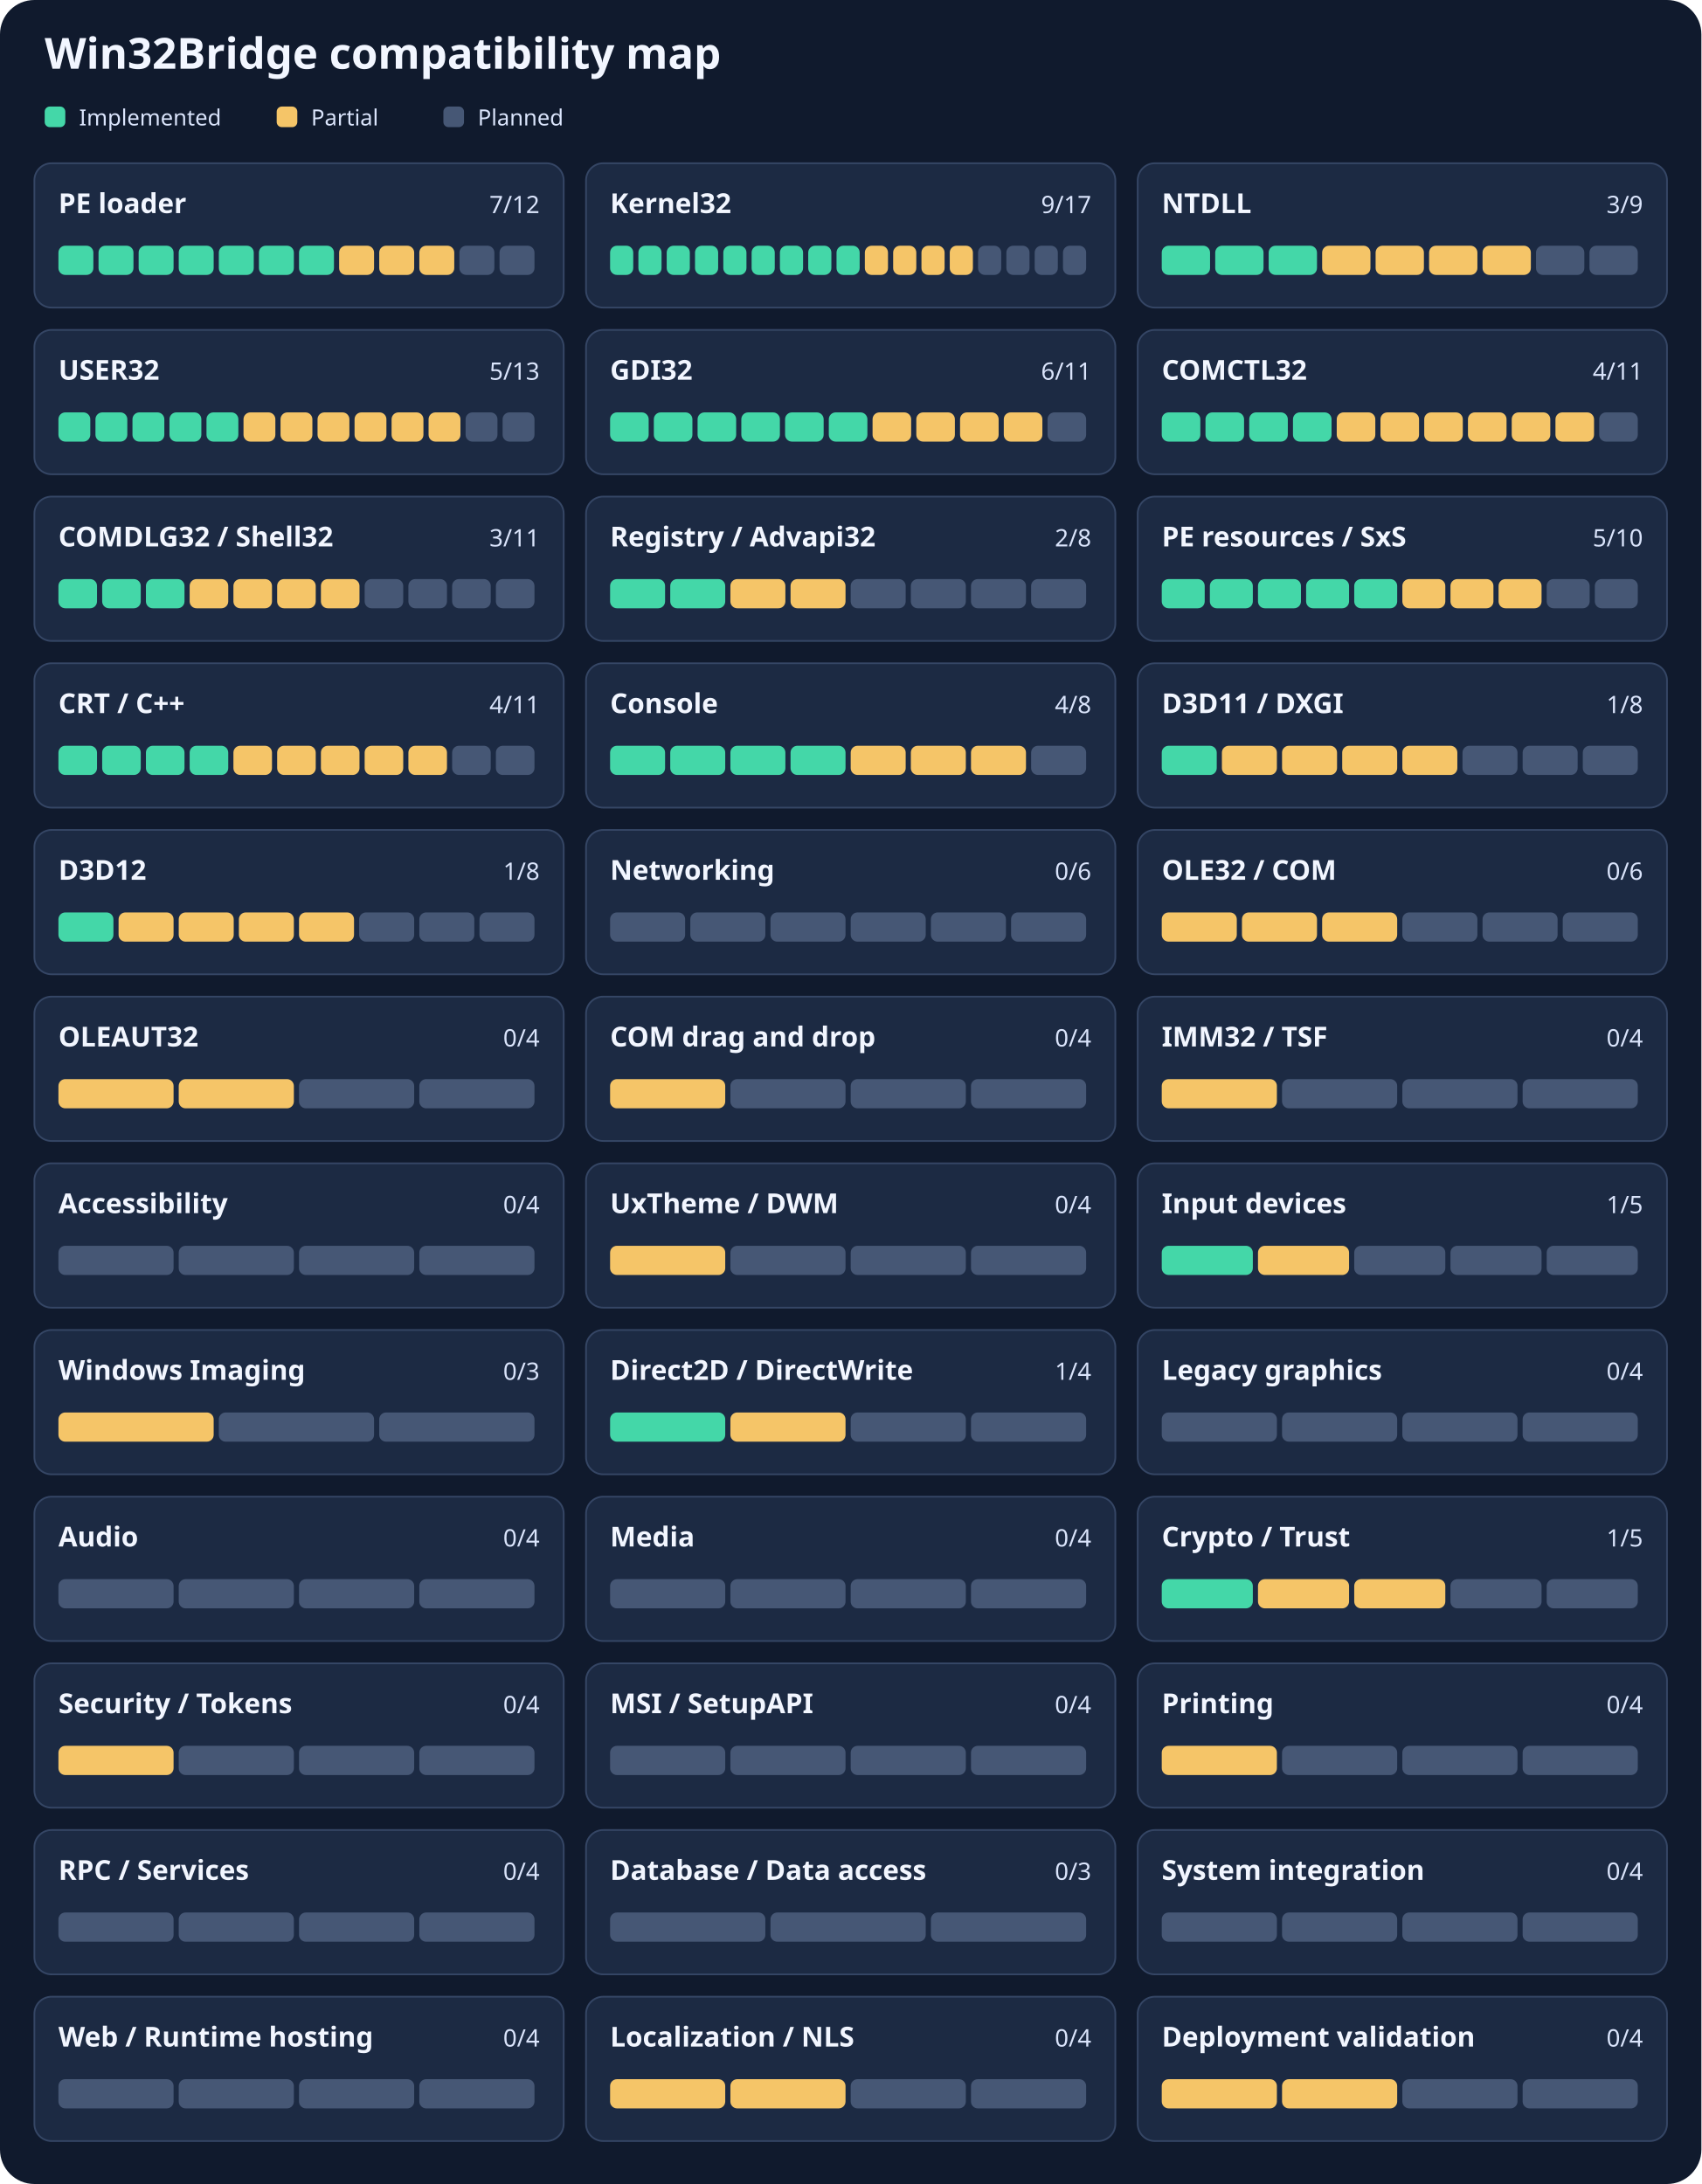
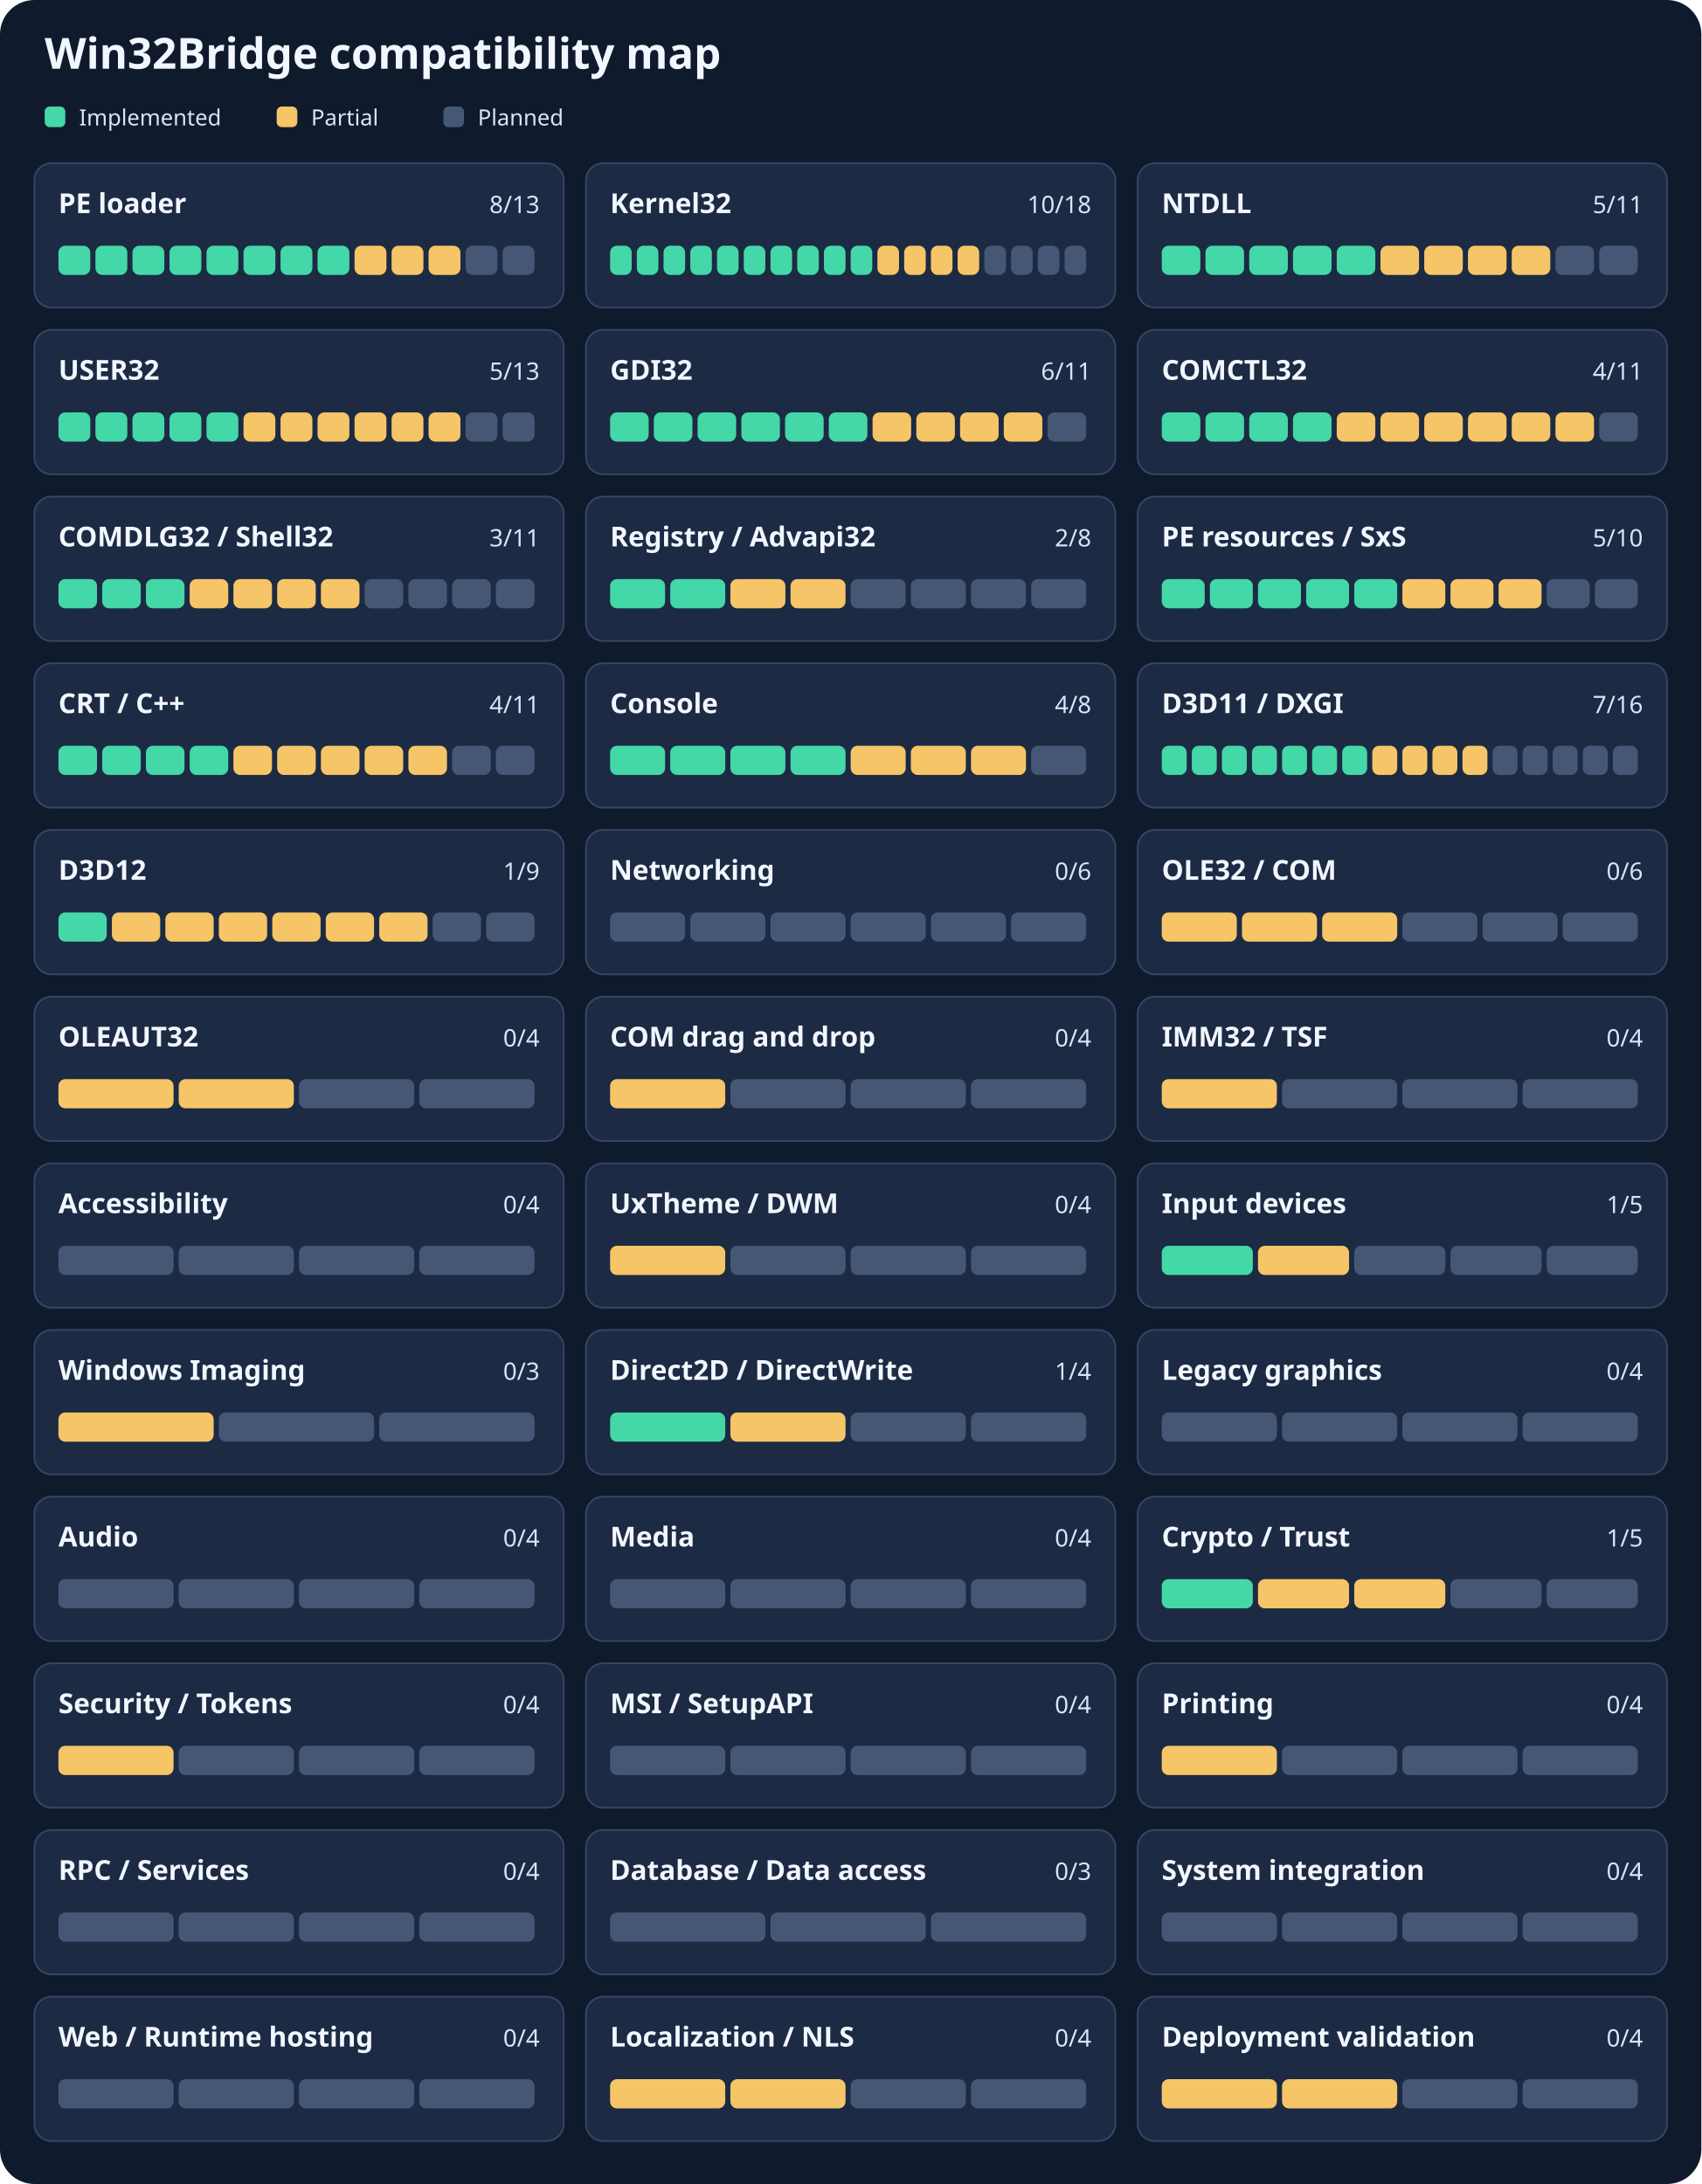
<svg xmlns="http://www.w3.org/2000/svg" width="990" height="1271" viewBox="0 0 990 1271" role="img" aria-labelledby="title desc">
  <rect width="990" height="1271" rx="20" fill="#101a2d" />
  <g font-family="system-ui, Segoe UI, sans-serif">
    <text x="26" y="40" font-size="25" font-weight="700" fill="#f2f6ff">Win32Bridge compatibility map</text>
    <rect x="26" y="62" width="12" height="12" rx="3" fill="#44d7a8" />
    <text x="46" y="73" font-size="13" fill="#dae4fb">Implemented</text>
    <rect x="161" y="62" width="12" height="12" rx="3" fill="#f5c568" />
    <text x="181" y="73" font-size="13" fill="#dae4fb">Partial</text>
    <rect x="258" y="62" width="12" height="12" rx="3" fill="#465775" />
    <text x="278" y="73" font-size="13" fill="#dae4fb">Planned</text>
    <g>
      <rect x="20" y="95" width="308" height="84" rx="10" fill="#1c2a43" stroke="#354665" />
      <text x="34" y="124" font-size="16" font-weight="650" fill="#f2f6ff">PE loader</text>
-       <text x="314" y="124" text-anchor="end" font-size="14" fill="#dae4fb">7/12</text>
-       <rect x="34.00" y="143" width="20.33" height="17" rx="4" fill="#44d7a8" />
-       <rect x="57.33" y="143" width="20.33" height="17" rx="4" fill="#44d7a8" />
-       <rect x="80.67" y="143" width="20.33" height="17" rx="4" fill="#44d7a8" />
-       <rect x="104.00" y="143" width="20.33" height="17" rx="4" fill="#44d7a8" />
-       <rect x="127.33" y="143" width="20.33" height="17" rx="4" fill="#44d7a8" />
-       <rect x="150.67" y="143" width="20.33" height="17" rx="4" fill="#44d7a8" />
-       <rect x="174.00" y="143" width="20.33" height="17" rx="4" fill="#44d7a8" />
-       <rect x="197.33" y="143" width="20.33" height="17" rx="4" fill="#f5c568" />
-       <rect x="220.67" y="143" width="20.33" height="17" rx="4" fill="#f5c568" />
-       <rect x="244.00" y="143" width="20.33" height="17" rx="4" fill="#f5c568" />
-       <rect x="267.33" y="143" width="20.33" height="17" rx="4" fill="#465775" />
-       <rect x="290.67" y="143" width="20.33" height="17" rx="4" fill="#465775" />
+       <text x="314" y="124" text-anchor="end" font-size="14" fill="#dae4fb">8/13</text>
+       <rect x="34.00" y="143" width="18.54" height="17" rx="4" fill="#44d7a8" />
+       <rect x="55.54" y="143" width="18.54" height="17" rx="4" fill="#44d7a8" />
+       <rect x="77.08" y="143" width="18.54" height="17" rx="4" fill="#44d7a8" />
+       <rect x="98.62" y="143" width="18.54" height="17" rx="4" fill="#44d7a8" />
+       <rect x="120.15" y="143" width="18.54" height="17" rx="4" fill="#44d7a8" />
+       <rect x="141.69" y="143" width="18.54" height="17" rx="4" fill="#44d7a8" />
+       <rect x="163.23" y="143" width="18.54" height="17" rx="4" fill="#44d7a8" />
+       <rect x="184.77" y="143" width="18.54" height="17" rx="4" fill="#44d7a8" />
+       <rect x="206.31" y="143" width="18.54" height="17" rx="4" fill="#f5c568" />
+       <rect x="227.85" y="143" width="18.54" height="17" rx="4" fill="#f5c568" />
+       <rect x="249.38" y="143" width="18.54" height="17" rx="4" fill="#f5c568" />
+       <rect x="270.92" y="143" width="18.54" height="17" rx="4" fill="#465775" />
+       <rect x="292.46" y="143" width="18.54" height="17" rx="4" fill="#465775" />
    </g>
    <g>
      <rect x="341" y="95" width="308" height="84" rx="10" fill="#1c2a43" stroke="#354665" />
      <text x="355" y="124" font-size="16" font-weight="650" fill="#f2f6ff">Kernel32</text>
-       <text x="635" y="124" text-anchor="end" font-size="14" fill="#dae4fb">9/17</text>
-       <rect x="355.00" y="143" width="13.47" height="17" rx="4" fill="#44d7a8" />
-       <rect x="371.47" y="143" width="13.47" height="17" rx="4" fill="#44d7a8" />
-       <rect x="387.94" y="143" width="13.47" height="17" rx="4" fill="#44d7a8" />
-       <rect x="404.41" y="143" width="13.47" height="17" rx="4" fill="#44d7a8" />
-       <rect x="420.88" y="143" width="13.47" height="17" rx="4" fill="#44d7a8" />
-       <rect x="437.35" y="143" width="13.47" height="17" rx="4" fill="#44d7a8" />
-       <rect x="453.82" y="143" width="13.47" height="17" rx="4" fill="#44d7a8" />
-       <rect x="470.29" y="143" width="13.47" height="17" rx="4" fill="#44d7a8" />
-       <rect x="486.76" y="143" width="13.47" height="17" rx="4" fill="#44d7a8" />
-       <rect x="503.24" y="143" width="13.47" height="17" rx="4" fill="#f5c568" />
-       <rect x="519.71" y="143" width="13.47" height="17" rx="4" fill="#f5c568" />
-       <rect x="536.18" y="143" width="13.47" height="17" rx="4" fill="#f5c568" />
-       <rect x="552.65" y="143" width="13.47" height="17" rx="4" fill="#f5c568" />
-       <rect x="569.12" y="143" width="13.47" height="17" rx="4" fill="#465775" />
-       <rect x="585.59" y="143" width="13.47" height="17" rx="4" fill="#465775" />
-       <rect x="602.06" y="143" width="13.47" height="17" rx="4" fill="#465775" />
-       <rect x="618.53" y="143" width="13.47" height="17" rx="4" fill="#465775" />
+       <text x="635" y="124" text-anchor="end" font-size="14" fill="#dae4fb">10/18</text>
+       <rect x="355.00" y="143" width="12.56" height="17" rx="4" fill="#44d7a8" />
+       <rect x="370.56" y="143" width="12.56" height="17" rx="4" fill="#44d7a8" />
+       <rect x="386.11" y="143" width="12.56" height="17" rx="4" fill="#44d7a8" />
+       <rect x="401.67" y="143" width="12.56" height="17" rx="4" fill="#44d7a8" />
+       <rect x="417.22" y="143" width="12.56" height="17" rx="4" fill="#44d7a8" />
+       <rect x="432.78" y="143" width="12.56" height="17" rx="4" fill="#44d7a8" />
+       <rect x="448.33" y="143" width="12.56" height="17" rx="4" fill="#44d7a8" />
+       <rect x="463.89" y="143" width="12.56" height="17" rx="4" fill="#44d7a8" />
+       <rect x="479.44" y="143" width="12.56" height="17" rx="4" fill="#44d7a8" />
+       <rect x="495.00" y="143" width="12.56" height="17" rx="4" fill="#44d7a8" />
+       <rect x="510.56" y="143" width="12.56" height="17" rx="4" fill="#f5c568" />
+       <rect x="526.11" y="143" width="12.56" height="17" rx="4" fill="#f5c568" />
+       <rect x="541.67" y="143" width="12.56" height="17" rx="4" fill="#f5c568" />
+       <rect x="557.22" y="143" width="12.56" height="17" rx="4" fill="#f5c568" />
+       <rect x="572.78" y="143" width="12.56" height="17" rx="4" fill="#465775" />
+       <rect x="588.33" y="143" width="12.56" height="17" rx="4" fill="#465775" />
+       <rect x="603.89" y="143" width="12.56" height="17" rx="4" fill="#465775" />
+       <rect x="619.44" y="143" width="12.56" height="17" rx="4" fill="#465775" />
    </g>
    <g>
      <rect x="662" y="95" width="308" height="84" rx="10" fill="#1c2a43" stroke="#354665" />
      <text x="676" y="124" font-size="16" font-weight="650" fill="#f2f6ff">NTDLL</text>
-       <text x="956" y="124" text-anchor="end" font-size="14" fill="#dae4fb">3/9</text>
-       <rect x="676.00" y="143" width="28.11" height="17" rx="4" fill="#44d7a8" />
-       <rect x="707.11" y="143" width="28.11" height="17" rx="4" fill="#44d7a8" />
-       <rect x="738.22" y="143" width="28.11" height="17" rx="4" fill="#44d7a8" />
-       <rect x="769.33" y="143" width="28.11" height="17" rx="4" fill="#f5c568" />
-       <rect x="800.44" y="143" width="28.11" height="17" rx="4" fill="#f5c568" />
-       <rect x="831.56" y="143" width="28.11" height="17" rx="4" fill="#f5c568" />
-       <rect x="862.67" y="143" width="28.11" height="17" rx="4" fill="#f5c568" />
-       <rect x="893.78" y="143" width="28.11" height="17" rx="4" fill="#465775" />
-       <rect x="924.89" y="143" width="28.11" height="17" rx="4" fill="#465775" />
+       <text x="956" y="124" text-anchor="end" font-size="14" fill="#dae4fb">5/11</text>
+       <rect x="676.00" y="143" width="22.45" height="17" rx="4" fill="#44d7a8" />
+       <rect x="701.45" y="143" width="22.45" height="17" rx="4" fill="#44d7a8" />
+       <rect x="726.91" y="143" width="22.45" height="17" rx="4" fill="#44d7a8" />
+       <rect x="752.36" y="143" width="22.45" height="17" rx="4" fill="#44d7a8" />
+       <rect x="777.82" y="143" width="22.45" height="17" rx="4" fill="#44d7a8" />
+       <rect x="803.27" y="143" width="22.45" height="17" rx="4" fill="#f5c568" />
+       <rect x="828.73" y="143" width="22.45" height="17" rx="4" fill="#f5c568" />
+       <rect x="854.18" y="143" width="22.45" height="17" rx="4" fill="#f5c568" />
+       <rect x="879.64" y="143" width="22.45" height="17" rx="4" fill="#f5c568" />
+       <rect x="905.09" y="143" width="22.45" height="17" rx="4" fill="#465775" />
+       <rect x="930.55" y="143" width="22.45" height="17" rx="4" fill="#465775" />
    </g>
    <g>
      <rect x="20" y="192" width="308" height="84" rx="10" fill="#1c2a43" stroke="#354665" />
      <text x="34" y="221" font-size="16" font-weight="650" fill="#f2f6ff">USER32</text>
      <text x="314" y="221" text-anchor="end" font-size="14" fill="#dae4fb">5/13</text>
      <rect x="34.00" y="240" width="18.54" height="17" rx="4" fill="#44d7a8" />
      <rect x="55.54" y="240" width="18.54" height="17" rx="4" fill="#44d7a8" />
      <rect x="77.08" y="240" width="18.54" height="17" rx="4" fill="#44d7a8" />
      <rect x="98.62" y="240" width="18.54" height="17" rx="4" fill="#44d7a8" />
      <rect x="120.15" y="240" width="18.54" height="17" rx="4" fill="#44d7a8" />
      <rect x="141.69" y="240" width="18.54" height="17" rx="4" fill="#f5c568" />
      <rect x="163.23" y="240" width="18.54" height="17" rx="4" fill="#f5c568" />
      <rect x="184.77" y="240" width="18.54" height="17" rx="4" fill="#f5c568" />
      <rect x="206.31" y="240" width="18.54" height="17" rx="4" fill="#f5c568" />
      <rect x="227.85" y="240" width="18.54" height="17" rx="4" fill="#f5c568" />
      <rect x="249.38" y="240" width="18.54" height="17" rx="4" fill="#f5c568" />
      <rect x="270.92" y="240" width="18.54" height="17" rx="4" fill="#465775" />
      <rect x="292.46" y="240" width="18.54" height="17" rx="4" fill="#465775" />
    </g>
    <g>
      <rect x="341" y="192" width="308" height="84" rx="10" fill="#1c2a43" stroke="#354665" />
      <text x="355" y="221" font-size="16" font-weight="650" fill="#f2f6ff">GDI32</text>
      <text x="635" y="221" text-anchor="end" font-size="14" fill="#dae4fb">6/11</text>
      <rect x="355.00" y="240" width="22.45" height="17" rx="4" fill="#44d7a8" />
      <rect x="380.45" y="240" width="22.45" height="17" rx="4" fill="#44d7a8" />
      <rect x="405.91" y="240" width="22.45" height="17" rx="4" fill="#44d7a8" />
      <rect x="431.36" y="240" width="22.45" height="17" rx="4" fill="#44d7a8" />
      <rect x="456.82" y="240" width="22.45" height="17" rx="4" fill="#44d7a8" />
      <rect x="482.27" y="240" width="22.45" height="17" rx="4" fill="#44d7a8" />
      <rect x="507.73" y="240" width="22.45" height="17" rx="4" fill="#f5c568" />
      <rect x="533.18" y="240" width="22.45" height="17" rx="4" fill="#f5c568" />
      <rect x="558.64" y="240" width="22.45" height="17" rx="4" fill="#f5c568" />
      <rect x="584.09" y="240" width="22.45" height="17" rx="4" fill="#f5c568" />
      <rect x="609.55" y="240" width="22.45" height="17" rx="4" fill="#465775" />
    </g>
    <g>
      <rect x="662" y="192" width="308" height="84" rx="10" fill="#1c2a43" stroke="#354665" />
      <text x="676" y="221" font-size="16" font-weight="650" fill="#f2f6ff">COMCTL32</text>
      <text x="956" y="221" text-anchor="end" font-size="14" fill="#dae4fb">4/11</text>
      <rect x="676.00" y="240" width="22.45" height="17" rx="4" fill="#44d7a8" />
      <rect x="701.45" y="240" width="22.45" height="17" rx="4" fill="#44d7a8" />
      <rect x="726.91" y="240" width="22.45" height="17" rx="4" fill="#44d7a8" />
      <rect x="752.36" y="240" width="22.45" height="17" rx="4" fill="#44d7a8" />
      <rect x="777.82" y="240" width="22.45" height="17" rx="4" fill="#f5c568" />
      <rect x="803.27" y="240" width="22.45" height="17" rx="4" fill="#f5c568" />
      <rect x="828.73" y="240" width="22.45" height="17" rx="4" fill="#f5c568" />
      <rect x="854.18" y="240" width="22.45" height="17" rx="4" fill="#f5c568" />
      <rect x="879.64" y="240" width="22.45" height="17" rx="4" fill="#f5c568" />
      <rect x="905.09" y="240" width="22.45" height="17" rx="4" fill="#f5c568" />
      <rect x="930.55" y="240" width="22.45" height="17" rx="4" fill="#465775" />
    </g>
    <g>
      <rect x="20" y="289" width="308" height="84" rx="10" fill="#1c2a43" stroke="#354665" />
      <text x="34" y="318" font-size="16" font-weight="650" fill="#f2f6ff">COMDLG32 / Shell32</text>
      <text x="314" y="318" text-anchor="end" font-size="14" fill="#dae4fb">3/11</text>
      <rect x="34.00" y="337" width="22.45" height="17" rx="4" fill="#44d7a8" />
      <rect x="59.45" y="337" width="22.45" height="17" rx="4" fill="#44d7a8" />
      <rect x="84.91" y="337" width="22.45" height="17" rx="4" fill="#44d7a8" />
      <rect x="110.36" y="337" width="22.45" height="17" rx="4" fill="#f5c568" />
      <rect x="135.82" y="337" width="22.45" height="17" rx="4" fill="#f5c568" />
      <rect x="161.27" y="337" width="22.45" height="17" rx="4" fill="#f5c568" />
      <rect x="186.73" y="337" width="22.45" height="17" rx="4" fill="#f5c568" />
      <rect x="212.18" y="337" width="22.45" height="17" rx="4" fill="#465775" />
      <rect x="237.64" y="337" width="22.45" height="17" rx="4" fill="#465775" />
      <rect x="263.09" y="337" width="22.45" height="17" rx="4" fill="#465775" />
      <rect x="288.55" y="337" width="22.45" height="17" rx="4" fill="#465775" />
    </g>
    <g>
      <rect x="341" y="289" width="308" height="84" rx="10" fill="#1c2a43" stroke="#354665" />
      <text x="355" y="318" font-size="16" font-weight="650" fill="#f2f6ff">Registry / Advapi32</text>
      <text x="635" y="318" text-anchor="end" font-size="14" fill="#dae4fb">2/8</text>
      <rect x="355.00" y="337" width="32.00" height="17" rx="4" fill="#44d7a8" />
      <rect x="390.00" y="337" width="32.00" height="17" rx="4" fill="#44d7a8" />
      <rect x="425.00" y="337" width="32.00" height="17" rx="4" fill="#f5c568" />
      <rect x="460.00" y="337" width="32.00" height="17" rx="4" fill="#f5c568" />
      <rect x="495.00" y="337" width="32.00" height="17" rx="4" fill="#465775" />
      <rect x="530.00" y="337" width="32.00" height="17" rx="4" fill="#465775" />
      <rect x="565.00" y="337" width="32.00" height="17" rx="4" fill="#465775" />
      <rect x="600.00" y="337" width="32.00" height="17" rx="4" fill="#465775" />
    </g>
    <g>
      <rect x="662" y="289" width="308" height="84" rx="10" fill="#1c2a43" stroke="#354665" />
      <text x="676" y="318" font-size="16" font-weight="650" fill="#f2f6ff">PE resources / SxS</text>
      <text x="956" y="318" text-anchor="end" font-size="14" fill="#dae4fb">5/10</text>
      <rect x="676.00" y="337" width="25.00" height="17" rx="4" fill="#44d7a8" />
      <rect x="704.00" y="337" width="25.00" height="17" rx="4" fill="#44d7a8" />
      <rect x="732.00" y="337" width="25.00" height="17" rx="4" fill="#44d7a8" />
      <rect x="760.00" y="337" width="25.00" height="17" rx="4" fill="#44d7a8" />
      <rect x="788.00" y="337" width="25.00" height="17" rx="4" fill="#44d7a8" />
      <rect x="816.00" y="337" width="25.00" height="17" rx="4" fill="#f5c568" />
      <rect x="844.00" y="337" width="25.00" height="17" rx="4" fill="#f5c568" />
      <rect x="872.00" y="337" width="25.00" height="17" rx="4" fill="#f5c568" />
      <rect x="900.00" y="337" width="25.00" height="17" rx="4" fill="#465775" />
      <rect x="928.00" y="337" width="25.00" height="17" rx="4" fill="#465775" />
    </g>
    <g>
      <rect x="20" y="386" width="308" height="84" rx="10" fill="#1c2a43" stroke="#354665" />
      <text x="34" y="415" font-size="16" font-weight="650" fill="#f2f6ff">CRT / C++</text>
      <text x="314" y="415" text-anchor="end" font-size="14" fill="#dae4fb">4/11</text>
      <rect x="34.00" y="434" width="22.45" height="17" rx="4" fill="#44d7a8" />
      <rect x="59.45" y="434" width="22.45" height="17" rx="4" fill="#44d7a8" />
      <rect x="84.91" y="434" width="22.45" height="17" rx="4" fill="#44d7a8" />
      <rect x="110.36" y="434" width="22.45" height="17" rx="4" fill="#44d7a8" />
      <rect x="135.82" y="434" width="22.45" height="17" rx="4" fill="#f5c568" />
      <rect x="161.27" y="434" width="22.45" height="17" rx="4" fill="#f5c568" />
      <rect x="186.73" y="434" width="22.45" height="17" rx="4" fill="#f5c568" />
      <rect x="212.18" y="434" width="22.45" height="17" rx="4" fill="#f5c568" />
      <rect x="237.64" y="434" width="22.45" height="17" rx="4" fill="#f5c568" />
      <rect x="263.09" y="434" width="22.45" height="17" rx="4" fill="#465775" />
      <rect x="288.55" y="434" width="22.45" height="17" rx="4" fill="#465775" />
    </g>
    <g>
      <rect x="341" y="386" width="308" height="84" rx="10" fill="#1c2a43" stroke="#354665" />
      <text x="355" y="415" font-size="16" font-weight="650" fill="#f2f6ff">Console</text>
      <text x="635" y="415" text-anchor="end" font-size="14" fill="#dae4fb">4/8</text>
      <rect x="355.00" y="434" width="32.00" height="17" rx="4" fill="#44d7a8" />
      <rect x="390.00" y="434" width="32.00" height="17" rx="4" fill="#44d7a8" />
      <rect x="425.00" y="434" width="32.00" height="17" rx="4" fill="#44d7a8" />
      <rect x="460.00" y="434" width="32.00" height="17" rx="4" fill="#44d7a8" />
      <rect x="495.00" y="434" width="32.00" height="17" rx="4" fill="#f5c568" />
      <rect x="530.00" y="434" width="32.00" height="17" rx="4" fill="#f5c568" />
      <rect x="565.00" y="434" width="32.00" height="17" rx="4" fill="#f5c568" />
      <rect x="600.00" y="434" width="32.00" height="17" rx="4" fill="#465775" />
    </g>
    <g>
      <rect x="662" y="386" width="308" height="84" rx="10" fill="#1c2a43" stroke="#354665" />
      <text x="676" y="415" font-size="16" font-weight="650" fill="#f2f6ff">D3D11 / DXGI</text>
-       <text x="956" y="415" text-anchor="end" font-size="14" fill="#dae4fb">1/8</text>
-       <rect x="676.00" y="434" width="32.00" height="17" rx="4" fill="#44d7a8" />
-       <rect x="711.00" y="434" width="32.00" height="17" rx="4" fill="#f5c568" />
-       <rect x="746.00" y="434" width="32.00" height="17" rx="4" fill="#f5c568" />
-       <rect x="781.00" y="434" width="32.00" height="17" rx="4" fill="#f5c568" />
-       <rect x="816.00" y="434" width="32.00" height="17" rx="4" fill="#f5c568" />
-       <rect x="851.00" y="434" width="32.00" height="17" rx="4" fill="#465775" />
-       <rect x="886.00" y="434" width="32.00" height="17" rx="4" fill="#465775" />
-       <rect x="921.00" y="434" width="32.00" height="17" rx="4" fill="#465775" />
+       <text x="956" y="415" text-anchor="end" font-size="14" fill="#dae4fb">7/16</text>
+       <rect x="676.00" y="434" width="14.50" height="17" rx="4" fill="#44d7a8" />
+       <rect x="693.50" y="434" width="14.50" height="17" rx="4" fill="#44d7a8" />
+       <rect x="711.00" y="434" width="14.50" height="17" rx="4" fill="#44d7a8" />
+       <rect x="728.50" y="434" width="14.50" height="17" rx="4" fill="#44d7a8" />
+       <rect x="746.00" y="434" width="14.50" height="17" rx="4" fill="#44d7a8" />
+       <rect x="763.50" y="434" width="14.50" height="17" rx="4" fill="#44d7a8" />
+       <rect x="781.00" y="434" width="14.50" height="17" rx="4" fill="#44d7a8" />
+       <rect x="798.50" y="434" width="14.50" height="17" rx="4" fill="#f5c568" />
+       <rect x="816.00" y="434" width="14.50" height="17" rx="4" fill="#f5c568" />
+       <rect x="833.50" y="434" width="14.50" height="17" rx="4" fill="#f5c568" />
+       <rect x="851.00" y="434" width="14.50" height="17" rx="4" fill="#f5c568" />
+       <rect x="868.50" y="434" width="14.50" height="17" rx="4" fill="#465775" />
+       <rect x="886.00" y="434" width="14.50" height="17" rx="4" fill="#465775" />
+       <rect x="903.50" y="434" width="14.50" height="17" rx="4" fill="#465775" />
+       <rect x="921.00" y="434" width="14.50" height="17" rx="4" fill="#465775" />
+       <rect x="938.50" y="434" width="14.50" height="17" rx="4" fill="#465775" />
    </g>
    <g>
      <rect x="20" y="483" width="308" height="84" rx="10" fill="#1c2a43" stroke="#354665" />
      <text x="34" y="512" font-size="16" font-weight="650" fill="#f2f6ff">D3D12</text>
-       <text x="314" y="512" text-anchor="end" font-size="14" fill="#dae4fb">1/8</text>
-       <rect x="34.00" y="531" width="32.00" height="17" rx="4" fill="#44d7a8" />
-       <rect x="69.00" y="531" width="32.00" height="17" rx="4" fill="#f5c568" />
-       <rect x="104.00" y="531" width="32.00" height="17" rx="4" fill="#f5c568" />
-       <rect x="139.00" y="531" width="32.00" height="17" rx="4" fill="#f5c568" />
-       <rect x="174.00" y="531" width="32.00" height="17" rx="4" fill="#f5c568" />
-       <rect x="209.00" y="531" width="32.00" height="17" rx="4" fill="#465775" />
-       <rect x="244.00" y="531" width="32.00" height="17" rx="4" fill="#465775" />
-       <rect x="279.00" y="531" width="32.00" height="17" rx="4" fill="#465775" />
+       <text x="314" y="512" text-anchor="end" font-size="14" fill="#dae4fb">1/9</text>
+       <rect x="34.00" y="531" width="28.11" height="17" rx="4" fill="#44d7a8" />
+       <rect x="65.11" y="531" width="28.11" height="17" rx="4" fill="#f5c568" />
+       <rect x="96.22" y="531" width="28.11" height="17" rx="4" fill="#f5c568" />
+       <rect x="127.33" y="531" width="28.11" height="17" rx="4" fill="#f5c568" />
+       <rect x="158.44" y="531" width="28.11" height="17" rx="4" fill="#f5c568" />
+       <rect x="189.56" y="531" width="28.11" height="17" rx="4" fill="#f5c568" />
+       <rect x="220.67" y="531" width="28.11" height="17" rx="4" fill="#f5c568" />
+       <rect x="251.78" y="531" width="28.11" height="17" rx="4" fill="#465775" />
+       <rect x="282.89" y="531" width="28.11" height="17" rx="4" fill="#465775" />
    </g>
    <g>
      <rect x="341" y="483" width="308" height="84" rx="10" fill="#1c2a43" stroke="#354665" />
      <text x="355" y="512" font-size="16" font-weight="650" fill="#f2f6ff">Networking</text>
      <text x="635" y="512" text-anchor="end" font-size="14" fill="#dae4fb">0/6</text>
      <rect x="355.00" y="531" width="43.67" height="17" rx="4" fill="#465775" />
      <rect x="401.67" y="531" width="43.67" height="17" rx="4" fill="#465775" />
      <rect x="448.33" y="531" width="43.67" height="17" rx="4" fill="#465775" />
      <rect x="495.00" y="531" width="43.67" height="17" rx="4" fill="#465775" />
      <rect x="541.67" y="531" width="43.67" height="17" rx="4" fill="#465775" />
      <rect x="588.33" y="531" width="43.67" height="17" rx="4" fill="#465775" />
    </g>
    <g>
      <rect x="662" y="483" width="308" height="84" rx="10" fill="#1c2a43" stroke="#354665" />
      <text x="676" y="512" font-size="16" font-weight="650" fill="#f2f6ff">OLE32 / COM</text>
      <text x="956" y="512" text-anchor="end" font-size="14" fill="#dae4fb">0/6</text>
      <rect x="676.00" y="531" width="43.67" height="17" rx="4" fill="#f5c568" />
      <rect x="722.67" y="531" width="43.67" height="17" rx="4" fill="#f5c568" />
      <rect x="769.33" y="531" width="43.67" height="17" rx="4" fill="#f5c568" />
      <rect x="816.00" y="531" width="43.67" height="17" rx="4" fill="#465775" />
      <rect x="862.67" y="531" width="43.67" height="17" rx="4" fill="#465775" />
      <rect x="909.33" y="531" width="43.67" height="17" rx="4" fill="#465775" />
    </g>
    <g>
      <rect x="20" y="580" width="308" height="84" rx="10" fill="#1c2a43" stroke="#354665" />
      <text x="34" y="609" font-size="16" font-weight="650" fill="#f2f6ff">OLEAUT32</text>
      <text x="314" y="609" text-anchor="end" font-size="14" fill="#dae4fb">0/4</text>
      <rect x="34.00" y="628" width="67.00" height="17" rx="4" fill="#f5c568" />
      <rect x="104.00" y="628" width="67.00" height="17" rx="4" fill="#f5c568" />
      <rect x="174.00" y="628" width="67.00" height="17" rx="4" fill="#465775" />
      <rect x="244.00" y="628" width="67.00" height="17" rx="4" fill="#465775" />
    </g>
    <g>
      <rect x="341" y="580" width="308" height="84" rx="10" fill="#1c2a43" stroke="#354665" />
      <text x="355" y="609" font-size="16" font-weight="650" fill="#f2f6ff">COM drag and drop</text>
      <text x="635" y="609" text-anchor="end" font-size="14" fill="#dae4fb">0/4</text>
      <rect x="355.00" y="628" width="67.00" height="17" rx="4" fill="#f5c568" />
      <rect x="425.00" y="628" width="67.00" height="17" rx="4" fill="#465775" />
      <rect x="495.00" y="628" width="67.00" height="17" rx="4" fill="#465775" />
      <rect x="565.00" y="628" width="67.00" height="17" rx="4" fill="#465775" />
    </g>
    <g>
      <rect x="662" y="580" width="308" height="84" rx="10" fill="#1c2a43" stroke="#354665" />
      <text x="676" y="609" font-size="16" font-weight="650" fill="#f2f6ff">IMM32 / TSF</text>
      <text x="956" y="609" text-anchor="end" font-size="14" fill="#dae4fb">0/4</text>
      <rect x="676.00" y="628" width="67.00" height="17" rx="4" fill="#f5c568" />
      <rect x="746.00" y="628" width="67.00" height="17" rx="4" fill="#465775" />
      <rect x="816.00" y="628" width="67.00" height="17" rx="4" fill="#465775" />
      <rect x="886.00" y="628" width="67.00" height="17" rx="4" fill="#465775" />
    </g>
    <g>
      <rect x="20" y="677" width="308" height="84" rx="10" fill="#1c2a43" stroke="#354665" />
      <text x="34" y="706" font-size="16" font-weight="650" fill="#f2f6ff">Accessibility</text>
      <text x="314" y="706" text-anchor="end" font-size="14" fill="#dae4fb">0/4</text>
      <rect x="34.00" y="725" width="67.00" height="17" rx="4" fill="#465775" />
      <rect x="104.00" y="725" width="67.00" height="17" rx="4" fill="#465775" />
      <rect x="174.00" y="725" width="67.00" height="17" rx="4" fill="#465775" />
      <rect x="244.00" y="725" width="67.00" height="17" rx="4" fill="#465775" />
    </g>
    <g>
      <rect x="341" y="677" width="308" height="84" rx="10" fill="#1c2a43" stroke="#354665" />
      <text x="355" y="706" font-size="16" font-weight="650" fill="#f2f6ff">UxTheme / DWM</text>
      <text x="635" y="706" text-anchor="end" font-size="14" fill="#dae4fb">0/4</text>
      <rect x="355.00" y="725" width="67.00" height="17" rx="4" fill="#f5c568" />
      <rect x="425.00" y="725" width="67.00" height="17" rx="4" fill="#465775" />
      <rect x="495.00" y="725" width="67.00" height="17" rx="4" fill="#465775" />
      <rect x="565.00" y="725" width="67.00" height="17" rx="4" fill="#465775" />
    </g>
    <g>
      <rect x="662" y="677" width="308" height="84" rx="10" fill="#1c2a43" stroke="#354665" />
      <text x="676" y="706" font-size="16" font-weight="650" fill="#f2f6ff">Input devices</text>
      <text x="956" y="706" text-anchor="end" font-size="14" fill="#dae4fb">1/5</text>
      <rect x="676.00" y="725" width="53.00" height="17" rx="4" fill="#44d7a8" />
      <rect x="732.00" y="725" width="53.00" height="17" rx="4" fill="#f5c568" />
      <rect x="788.00" y="725" width="53.00" height="17" rx="4" fill="#465775" />
      <rect x="844.00" y="725" width="53.00" height="17" rx="4" fill="#465775" />
      <rect x="900.00" y="725" width="53.00" height="17" rx="4" fill="#465775" />
    </g>
    <g>
      <rect x="20" y="774" width="308" height="84" rx="10" fill="#1c2a43" stroke="#354665" />
      <text x="34" y="803" font-size="16" font-weight="650" fill="#f2f6ff">Windows Imaging</text>
      <text x="314" y="803" text-anchor="end" font-size="14" fill="#dae4fb">0/3</text>
      <rect x="34.00" y="822" width="90.33" height="17" rx="4" fill="#f5c568" />
      <rect x="127.33" y="822" width="90.33" height="17" rx="4" fill="#465775" />
      <rect x="220.67" y="822" width="90.33" height="17" rx="4" fill="#465775" />
    </g>
    <g>
      <rect x="341" y="774" width="308" height="84" rx="10" fill="#1c2a43" stroke="#354665" />
      <text x="355" y="803" font-size="16" font-weight="650" fill="#f2f6ff">Direct2D / DirectWrite</text>
      <text x="635" y="803" text-anchor="end" font-size="14" fill="#dae4fb">1/4</text>
      <rect x="355.00" y="822" width="67.00" height="17" rx="4" fill="#44d7a8" />
      <rect x="425.00" y="822" width="67.00" height="17" rx="4" fill="#f5c568" />
      <rect x="495.00" y="822" width="67.00" height="17" rx="4" fill="#465775" />
      <rect x="565.00" y="822" width="67.00" height="17" rx="4" fill="#465775" />
    </g>
    <g>
      <rect x="662" y="774" width="308" height="84" rx="10" fill="#1c2a43" stroke="#354665" />
      <text x="676" y="803" font-size="16" font-weight="650" fill="#f2f6ff">Legacy graphics</text>
      <text x="956" y="803" text-anchor="end" font-size="14" fill="#dae4fb">0/4</text>
      <rect x="676.00" y="822" width="67.00" height="17" rx="4" fill="#465775" />
      <rect x="746.00" y="822" width="67.00" height="17" rx="4" fill="#465775" />
      <rect x="816.00" y="822" width="67.00" height="17" rx="4" fill="#465775" />
      <rect x="886.00" y="822" width="67.00" height="17" rx="4" fill="#465775" />
    </g>
    <g>
      <rect x="20" y="871" width="308" height="84" rx="10" fill="#1c2a43" stroke="#354665" />
      <text x="34" y="900" font-size="16" font-weight="650" fill="#f2f6ff">Audio</text>
      <text x="314" y="900" text-anchor="end" font-size="14" fill="#dae4fb">0/4</text>
      <rect x="34.00" y="919" width="67.00" height="17" rx="4" fill="#465775" />
      <rect x="104.00" y="919" width="67.00" height="17" rx="4" fill="#465775" />
      <rect x="174.00" y="919" width="67.00" height="17" rx="4" fill="#465775" />
      <rect x="244.00" y="919" width="67.00" height="17" rx="4" fill="#465775" />
    </g>
    <g>
      <rect x="341" y="871" width="308" height="84" rx="10" fill="#1c2a43" stroke="#354665" />
      <text x="355" y="900" font-size="16" font-weight="650" fill="#f2f6ff">Media</text>
      <text x="635" y="900" text-anchor="end" font-size="14" fill="#dae4fb">0/4</text>
      <rect x="355.00" y="919" width="67.00" height="17" rx="4" fill="#465775" />
      <rect x="425.00" y="919" width="67.00" height="17" rx="4" fill="#465775" />
      <rect x="495.00" y="919" width="67.00" height="17" rx="4" fill="#465775" />
      <rect x="565.00" y="919" width="67.00" height="17" rx="4" fill="#465775" />
    </g>
    <g>
      <rect x="662" y="871" width="308" height="84" rx="10" fill="#1c2a43" stroke="#354665" />
      <text x="676" y="900" font-size="16" font-weight="650" fill="#f2f6ff">Crypto / Trust</text>
      <text x="956" y="900" text-anchor="end" font-size="14" fill="#dae4fb">1/5</text>
      <rect x="676.00" y="919" width="53.00" height="17" rx="4" fill="#44d7a8" />
      <rect x="732.00" y="919" width="53.00" height="17" rx="4" fill="#f5c568" />
      <rect x="788.00" y="919" width="53.00" height="17" rx="4" fill="#f5c568" />
      <rect x="844.00" y="919" width="53.00" height="17" rx="4" fill="#465775" />
      <rect x="900.00" y="919" width="53.00" height="17" rx="4" fill="#465775" />
    </g>
    <g>
      <rect x="20" y="968" width="308" height="84" rx="10" fill="#1c2a43" stroke="#354665" />
      <text x="34" y="997" font-size="16" font-weight="650" fill="#f2f6ff">Security / Tokens</text>
      <text x="314" y="997" text-anchor="end" font-size="14" fill="#dae4fb">0/4</text>
      <rect x="34.00" y="1016" width="67.00" height="17" rx="4" fill="#f5c568" />
      <rect x="104.00" y="1016" width="67.00" height="17" rx="4" fill="#465775" />
      <rect x="174.00" y="1016" width="67.00" height="17" rx="4" fill="#465775" />
      <rect x="244.00" y="1016" width="67.00" height="17" rx="4" fill="#465775" />
    </g>
    <g>
      <rect x="341" y="968" width="308" height="84" rx="10" fill="#1c2a43" stroke="#354665" />
      <text x="355" y="997" font-size="16" font-weight="650" fill="#f2f6ff">MSI / SetupAPI</text>
      <text x="635" y="997" text-anchor="end" font-size="14" fill="#dae4fb">0/4</text>
      <rect x="355.00" y="1016" width="67.00" height="17" rx="4" fill="#465775" />
      <rect x="425.00" y="1016" width="67.00" height="17" rx="4" fill="#465775" />
      <rect x="495.00" y="1016" width="67.00" height="17" rx="4" fill="#465775" />
      <rect x="565.00" y="1016" width="67.00" height="17" rx="4" fill="#465775" />
    </g>
    <g>
      <rect x="662" y="968" width="308" height="84" rx="10" fill="#1c2a43" stroke="#354665" />
      <text x="676" y="997" font-size="16" font-weight="650" fill="#f2f6ff">Printing</text>
      <text x="956" y="997" text-anchor="end" font-size="14" fill="#dae4fb">0/4</text>
      <rect x="676.00" y="1016" width="67.00" height="17" rx="4" fill="#f5c568" />
      <rect x="746.00" y="1016" width="67.00" height="17" rx="4" fill="#465775" />
      <rect x="816.00" y="1016" width="67.00" height="17" rx="4" fill="#465775" />
      <rect x="886.00" y="1016" width="67.00" height="17" rx="4" fill="#465775" />
    </g>
    <g>
      <rect x="20" y="1065" width="308" height="84" rx="10" fill="#1c2a43" stroke="#354665" />
      <text x="34" y="1094" font-size="16" font-weight="650" fill="#f2f6ff">RPC / Services</text>
      <text x="314" y="1094" text-anchor="end" font-size="14" fill="#dae4fb">0/4</text>
      <rect x="34.00" y="1113" width="67.00" height="17" rx="4" fill="#465775" />
      <rect x="104.00" y="1113" width="67.00" height="17" rx="4" fill="#465775" />
      <rect x="174.00" y="1113" width="67.00" height="17" rx="4" fill="#465775" />
      <rect x="244.00" y="1113" width="67.00" height="17" rx="4" fill="#465775" />
    </g>
    <g>
      <rect x="341" y="1065" width="308" height="84" rx="10" fill="#1c2a43" stroke="#354665" />
      <text x="355" y="1094" font-size="16" font-weight="650" fill="#f2f6ff">Database / Data access</text>
      <text x="635" y="1094" text-anchor="end" font-size="14" fill="#dae4fb">0/3</text>
      <rect x="355.00" y="1113" width="90.33" height="17" rx="4" fill="#465775" />
      <rect x="448.33" y="1113" width="90.33" height="17" rx="4" fill="#465775" />
      <rect x="541.67" y="1113" width="90.33" height="17" rx="4" fill="#465775" />
    </g>
    <g>
      <rect x="662" y="1065" width="308" height="84" rx="10" fill="#1c2a43" stroke="#354665" />
      <text x="676" y="1094" font-size="16" font-weight="650" fill="#f2f6ff">System integration</text>
      <text x="956" y="1094" text-anchor="end" font-size="14" fill="#dae4fb">0/4</text>
      <rect x="676.00" y="1113" width="67.00" height="17" rx="4" fill="#465775" />
      <rect x="746.00" y="1113" width="67.00" height="17" rx="4" fill="#465775" />
      <rect x="816.00" y="1113" width="67.00" height="17" rx="4" fill="#465775" />
      <rect x="886.00" y="1113" width="67.00" height="17" rx="4" fill="#465775" />
    </g>
    <g>
      <rect x="20" y="1162" width="308" height="84" rx="10" fill="#1c2a43" stroke="#354665" />
      <text x="34" y="1191" font-size="16" font-weight="650" fill="#f2f6ff">Web / Runtime hosting</text>
      <text x="314" y="1191" text-anchor="end" font-size="14" fill="#dae4fb">0/4</text>
      <rect x="34.00" y="1210" width="67.00" height="17" rx="4" fill="#465775" />
      <rect x="104.00" y="1210" width="67.00" height="17" rx="4" fill="#465775" />
      <rect x="174.00" y="1210" width="67.00" height="17" rx="4" fill="#465775" />
      <rect x="244.00" y="1210" width="67.00" height="17" rx="4" fill="#465775" />
    </g>
    <g>
      <rect x="341" y="1162" width="308" height="84" rx="10" fill="#1c2a43" stroke="#354665" />
      <text x="355" y="1191" font-size="16" font-weight="650" fill="#f2f6ff">Localization / NLS</text>
      <text x="635" y="1191" text-anchor="end" font-size="14" fill="#dae4fb">0/4</text>
      <rect x="355.00" y="1210" width="67.00" height="17" rx="4" fill="#f5c568" />
      <rect x="425.00" y="1210" width="67.00" height="17" rx="4" fill="#f5c568" />
      <rect x="495.00" y="1210" width="67.00" height="17" rx="4" fill="#465775" />
      <rect x="565.00" y="1210" width="67.00" height="17" rx="4" fill="#465775" />
    </g>
    <g>
      <rect x="662" y="1162" width="308" height="84" rx="10" fill="#1c2a43" stroke="#354665" />
      <text x="676" y="1191" font-size="16" font-weight="650" fill="#f2f6ff">Deployment validation</text>
      <text x="956" y="1191" text-anchor="end" font-size="14" fill="#dae4fb">0/4</text>
      <rect x="676.00" y="1210" width="67.00" height="17" rx="4" fill="#f5c568" />
      <rect x="746.00" y="1210" width="67.00" height="17" rx="4" fill="#f5c568" />
      <rect x="816.00" y="1210" width="67.00" height="17" rx="4" fill="#465775" />
      <rect x="886.00" y="1210" width="67.00" height="17" rx="4" fill="#465775" />
    </g>
  </g>
</svg>
